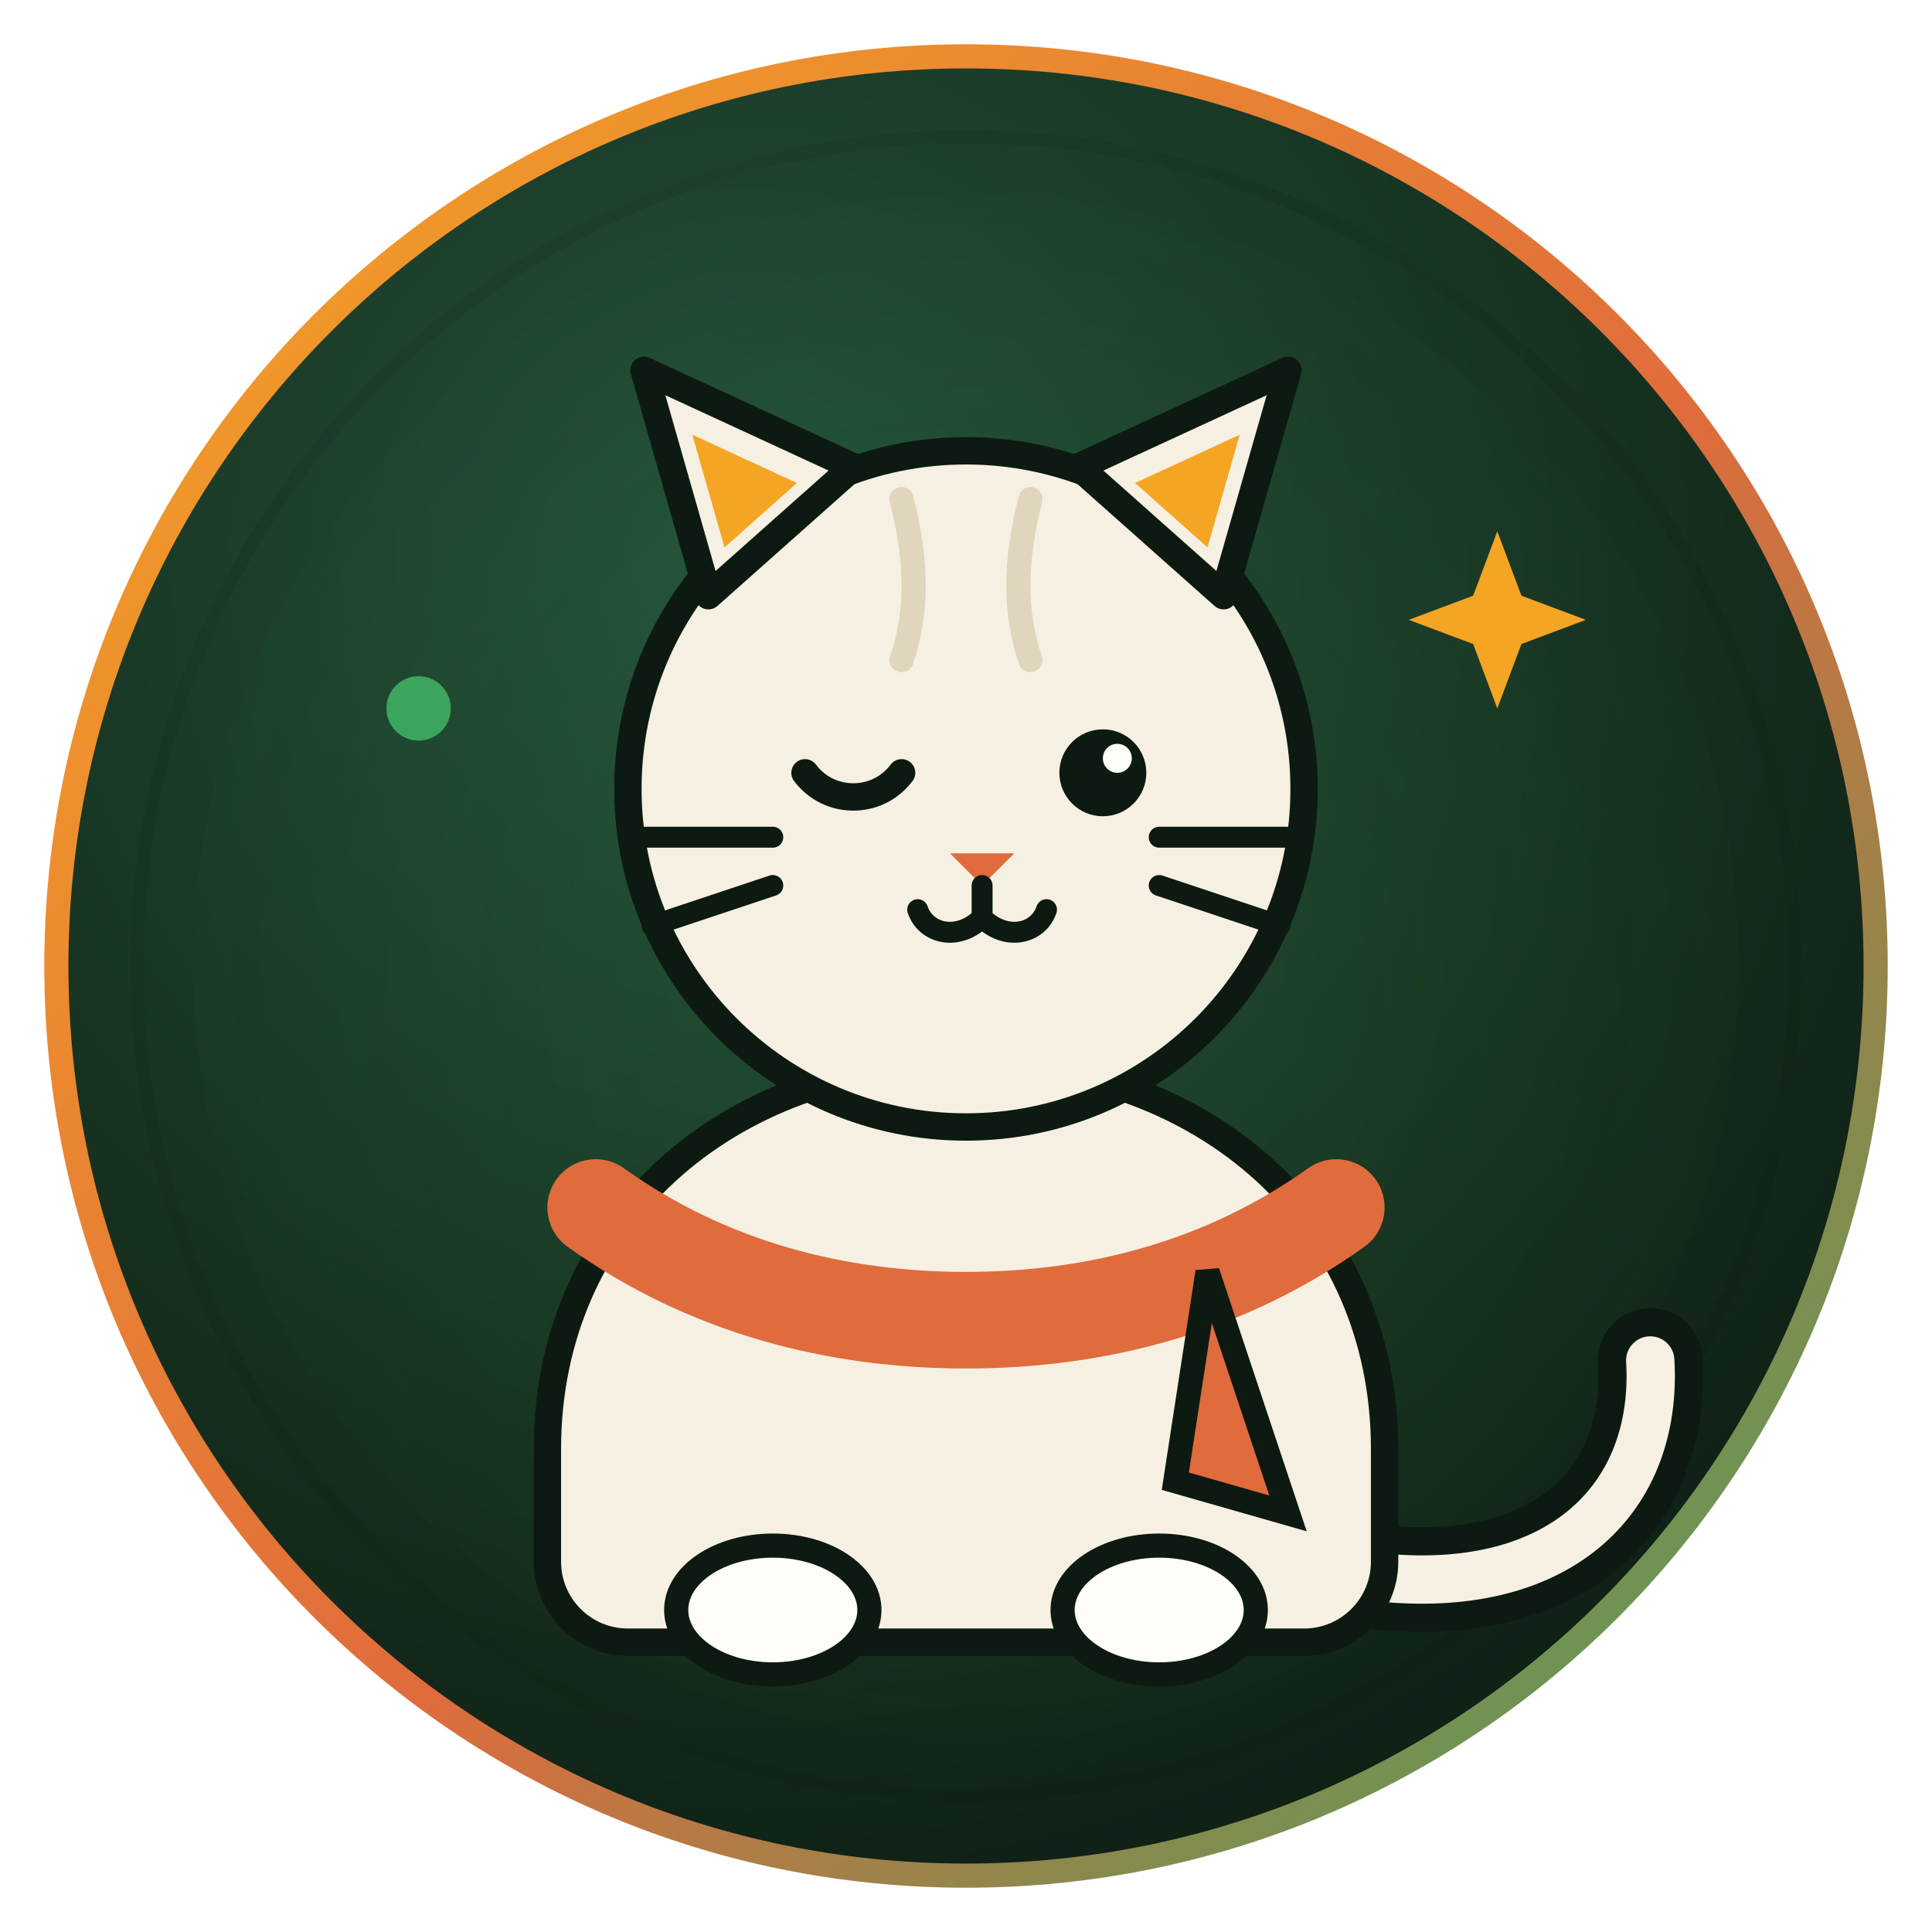
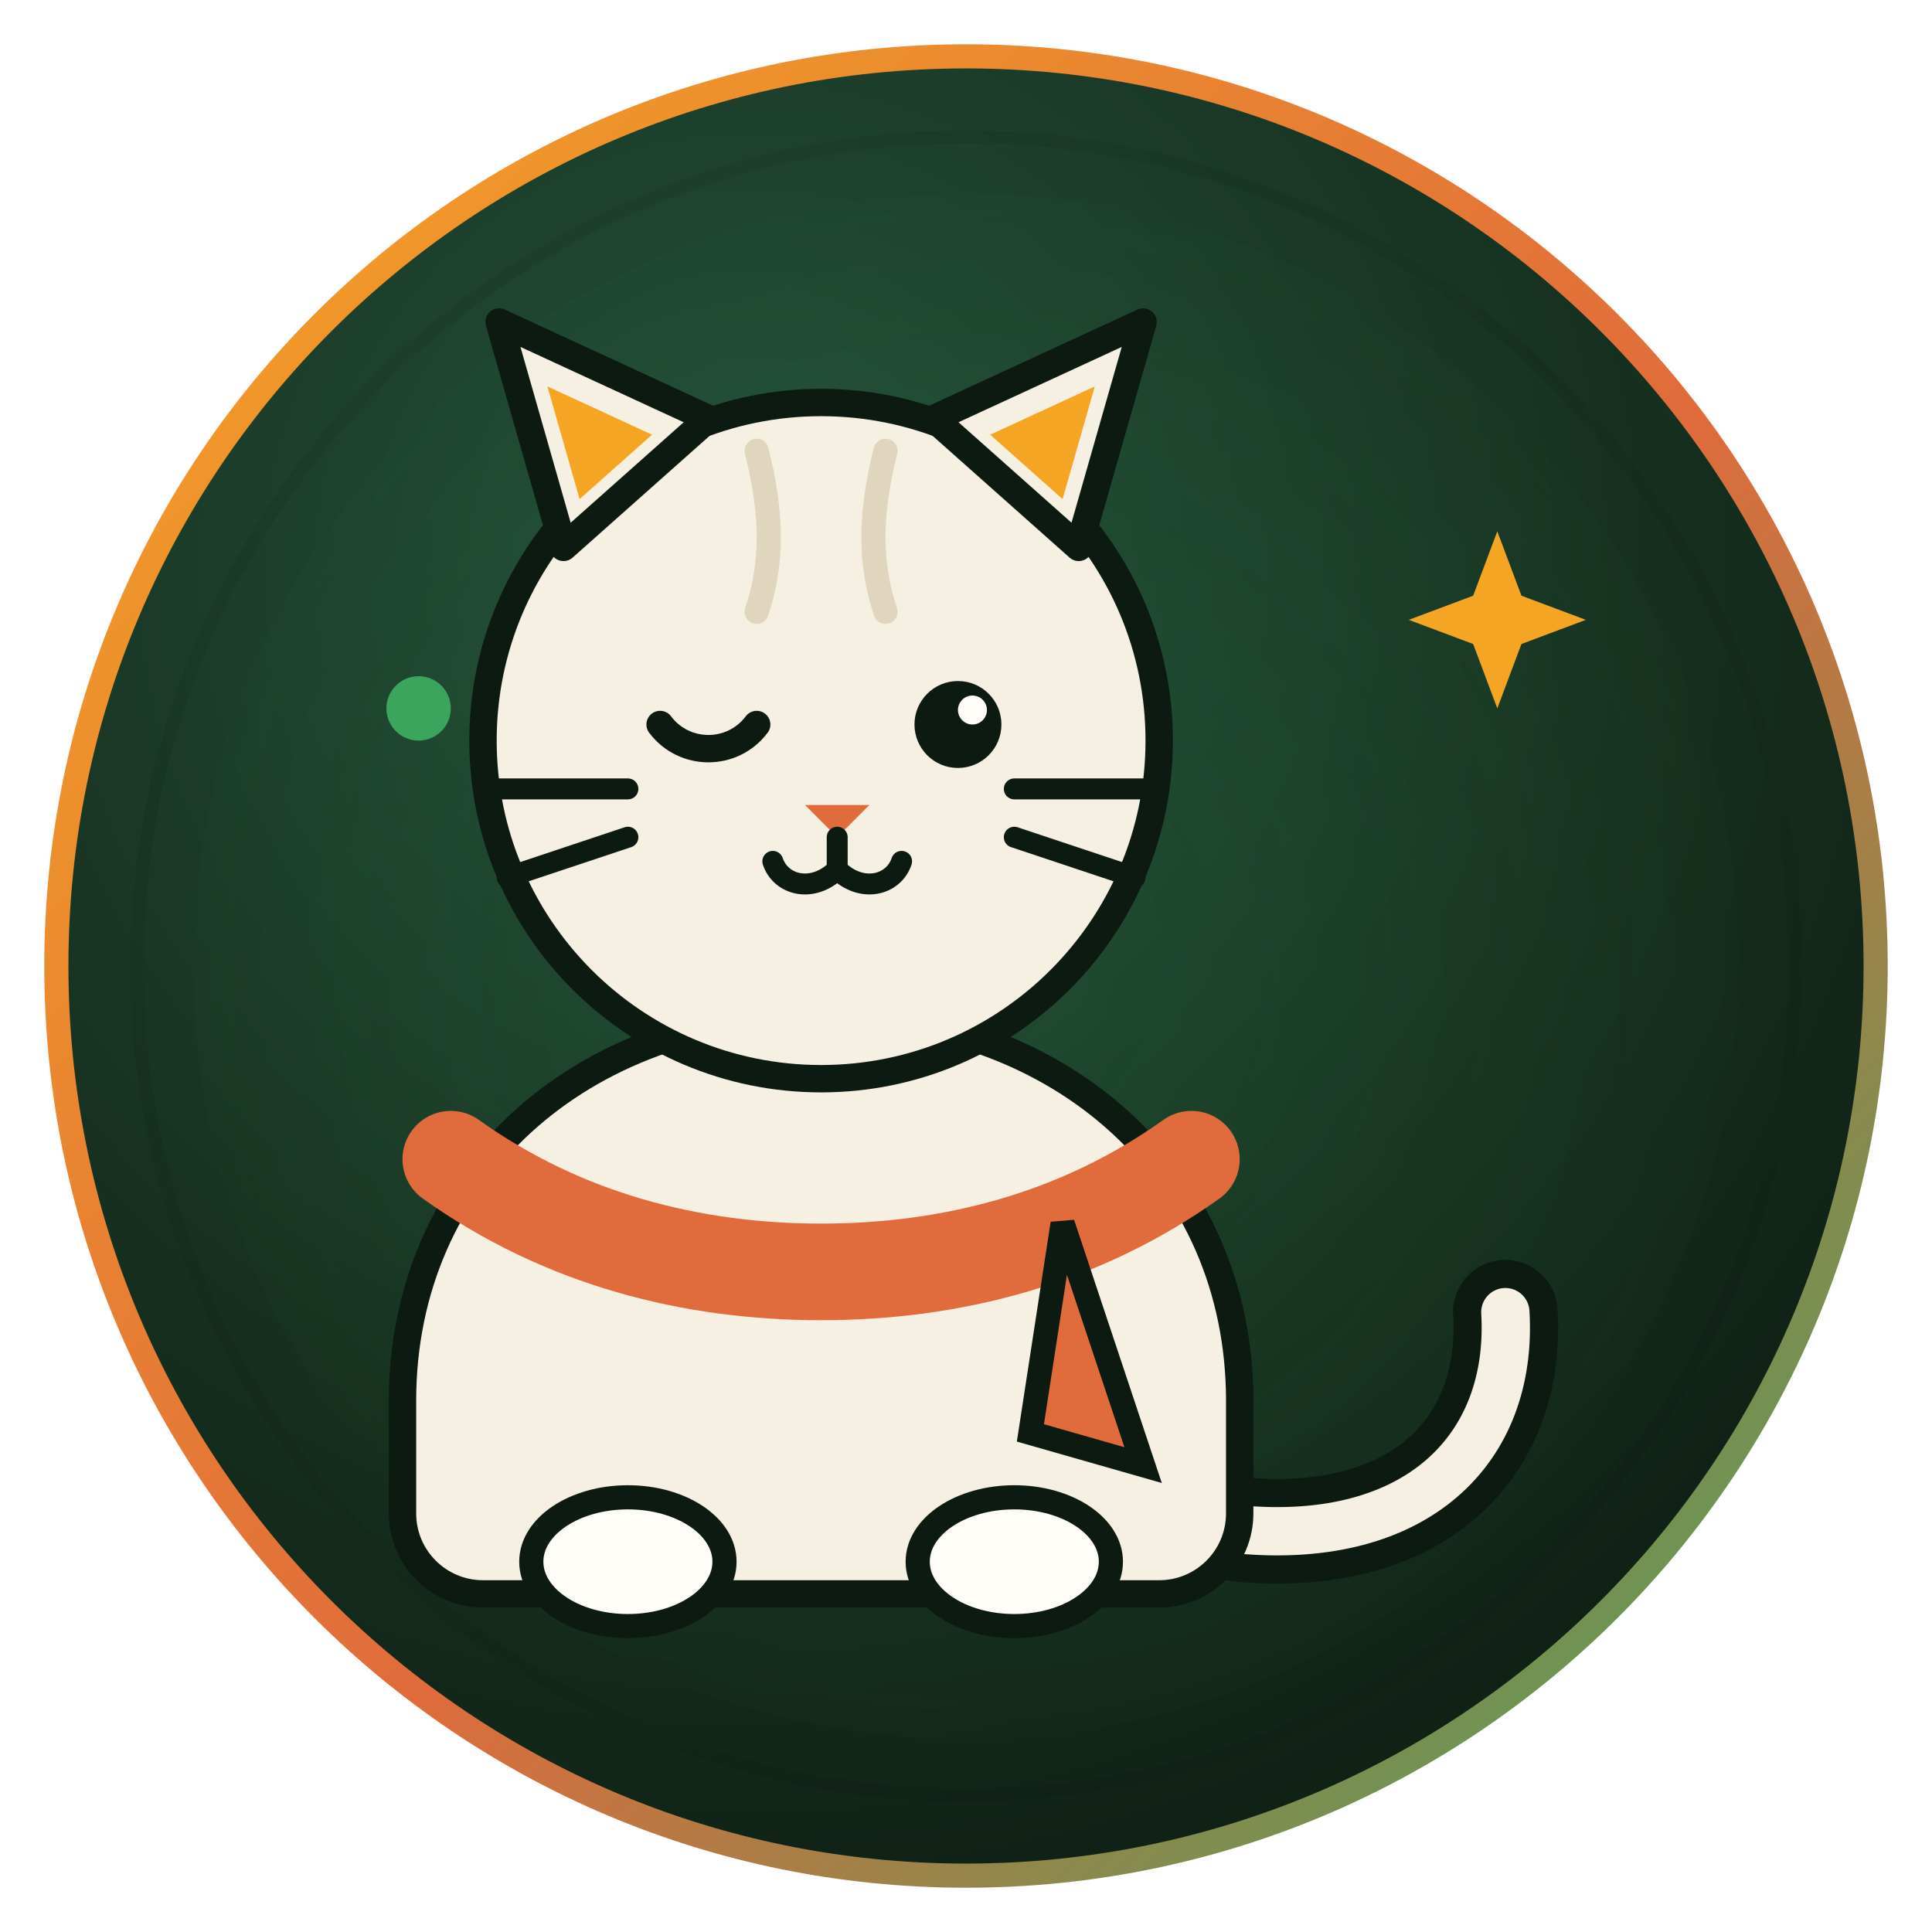
<svg xmlns="http://www.w3.org/2000/svg" viewBox="0 0 240 240" fill="none" role="img" aria-label="Kucing warung duduk tenang sambil memakai syal">
  <defs>
    <radialGradient id="kwGlow" cx="50%" cy="50%" r="60%">
      <stop offset="0%" stop-color="#3ba55d" stop-opacity=".22" />
      <stop offset="100%" stop-color="#3ba55d" stop-opacity="0" />
    </radialGradient>
    <radialGradient id="__PLATE" cx="38%" cy="28%" r="86%">
      <stop offset="0%" stop-color="#24503a" />
      <stop offset="58%" stop-color="#16301f" />
      <stop offset="100%" stop-color="#0d1a12" />
    </radialGradient>
    <linearGradient id="__RIM" x1="0" y1="0" x2="1" y2="1">
      <stop offset="0%" stop-color="#f5a524" />
      <stop offset="55%" stop-color="#e06b3c" />
      <stop offset="100%" stop-color="#3ba55d" />
    </linearGradient>
  </defs>
  <circle cx="120" cy="120" r="113" fill="url(#__PLATE)" stroke="url(#__RIM)" stroke-width="3" />
  <circle cx="120" cy="120" r="103" fill="none" stroke="#0d1a12" stroke-opacity=".10" stroke-width="1.6" />
  <circle cx="120" cy="120" r="96" fill="url(#kwGlow)" opacity=".55" />
-   <path d="M172 196c22 2 34-10 33-27" stroke="#0d1a12" stroke-width="13" stroke-linecap="round" />
-   <path d="M172 196c22 2 34-10 33-27" stroke="#f6f0e2" stroke-width="6" stroke-linecap="round" />
-   <path d="M120 132c30 0 52 20 52 48v14a10 10 0 0 1-10 10H78a10 10 0 0 1-10-10v-14c0-28 22-48 52-48Z" fill="#f6f0e2" stroke="#0d1a12" stroke-width="3.4" />
-   <ellipse cx="96" cy="200" rx="12" ry="8" fill="#fffdf7" stroke="#0d1a12" stroke-width="3" />
-   <ellipse cx="144" cy="200" rx="12" ry="8" fill="#fffdf7" stroke="#0d1a12" stroke-width="3" />
-   <path d="M74 150c14 10 30 14 46 14s32-4 46-14" stroke="#e06b3c" stroke-width="12" stroke-linecap="round" />
-   <path d="M150 158l10 30-14-4Z" fill="#e06b3c" stroke="#0d1a12" stroke-width="3" />
-   <circle cx="120" cy="98" r="42" fill="#f6f0e2" stroke="#0d1a12" stroke-width="3.4" />
-   <path d="M88 74l-8-28 26 12Z" fill="#f6f0e2" stroke="#0d1a12" stroke-width="3.4" stroke-linejoin="round" />
-   <path d="M152 74l8-28-26 12Z" fill="#f6f0e2" stroke="#0d1a12" stroke-width="3.4" stroke-linejoin="round" />
-   <path d="M90 68l-4-14 13 6Z" fill="#f5a524" />
-   <path d="M150 68l4-14-13 6Z" fill="#f5a524" />
-   <path d="M112 62c2 8 2 14 0 20M128 62c-2 8-2 14 0 20" stroke="#e0d5bd" stroke-width="3" stroke-linecap="round" />
-   <path d="M100 96c3 4 9 4 12 0" stroke="#0d1a12" stroke-width="3.4" stroke-linecap="round" />
-   <circle cx="137" cy="96" r="5.4" fill="#0d1a12" />
-   <circle cx="138.8" cy="94.2" r="1.8" fill="#fffdf7" />
-   <path d="M118 106l4 4 4-4" fill="#e06b3c" />
-   <path d="M122 110v4M122 114c-3 3-7 2-8-1M122 114c3 3 7 2 8-1" stroke="#0d1a12" stroke-width="2.6" stroke-linecap="round" />
-   <path d="M96 104h-16M96 110l-15 5M144 104h16M144 110l15 5" stroke="#0d1a12" stroke-width="2.6" stroke-linecap="round" />
+   <g transform="translate(-18 -6)">
+     <path d="M172 196c22 2 34-10 33-27" stroke="#0d1a12" stroke-width="13" stroke-linecap="round" />
+     <path d="M172 196c22 2 34-10 33-27" stroke="#f6f0e2" stroke-width="6" stroke-linecap="round" />
+     <path d="M120 132c30 0 52 20 52 48v14a10 10 0 0 1-10 10H78a10 10 0 0 1-10-10v-14c0-28 22-48 52-48Z" fill="#f6f0e2" stroke="#0d1a12" stroke-width="3.4" />
+     <ellipse cx="96" cy="200" rx="12" ry="8" fill="#fffdf7" stroke="#0d1a12" stroke-width="3" />
+     <ellipse cx="144" cy="200" rx="12" ry="8" fill="#fffdf7" stroke="#0d1a12" stroke-width="3" />
+     <path d="M74 150c14 10 30 14 46 14s32-4 46-14" stroke="#e06b3c" stroke-width="12" stroke-linecap="round" />
+     <path d="M150 158l10 30-14-4Z" fill="#e06b3c" stroke="#0d1a12" stroke-width="3" />
+     <circle cx="120" cy="98" r="42" fill="#f6f0e2" stroke="#0d1a12" stroke-width="3.4" />
+     <path d="M88 74l-8-28 26 12Z" fill="#f6f0e2" stroke="#0d1a12" stroke-width="3.4" stroke-linejoin="round" />
+     <path d="M152 74l8-28-26 12Z" fill="#f6f0e2" stroke="#0d1a12" stroke-width="3.4" stroke-linejoin="round" />
+     <path d="M90 68l-4-14 13 6Z" fill="#f5a524" />
+     <path d="M150 68l4-14-13 6Z" fill="#f5a524" />
+     <path d="M112 62c2 8 2 14 0 20M128 62c-2 8-2 14 0 20" stroke="#e0d5bd" stroke-width="3" stroke-linecap="round" />
+     <path d="M100 96c3 4 9 4 12 0" stroke="#0d1a12" stroke-width="3.4" stroke-linecap="round" />
+     <circle cx="137" cy="96" r="5.4" fill="#0d1a12" />
+     <circle cx="138.8" cy="94.2" r="1.8" fill="#fffdf7" />
+     <path d="M118 106l4 4 4-4" fill="#e06b3c" />
+     <path d="M122 110v4M122 114c-3 3-7 2-8-1M122 114c3 3 7 2 8-1" stroke="#0d1a12" stroke-width="2.6" stroke-linecap="round" />
+     <path d="M96 104h-16M96 110l-15 5M144 104h16M144 110l15 5" stroke="#0d1a12" stroke-width="2.6" stroke-linecap="round" />
+   </g>
  <path d="M186 66l3 8 8 3-8 3-3 8-3-8-8-3 8-3 3-8Z" fill="#f5a524" />
  <circle cx="52" cy="88" r="4" fill="#3ba55d" />
</svg>
